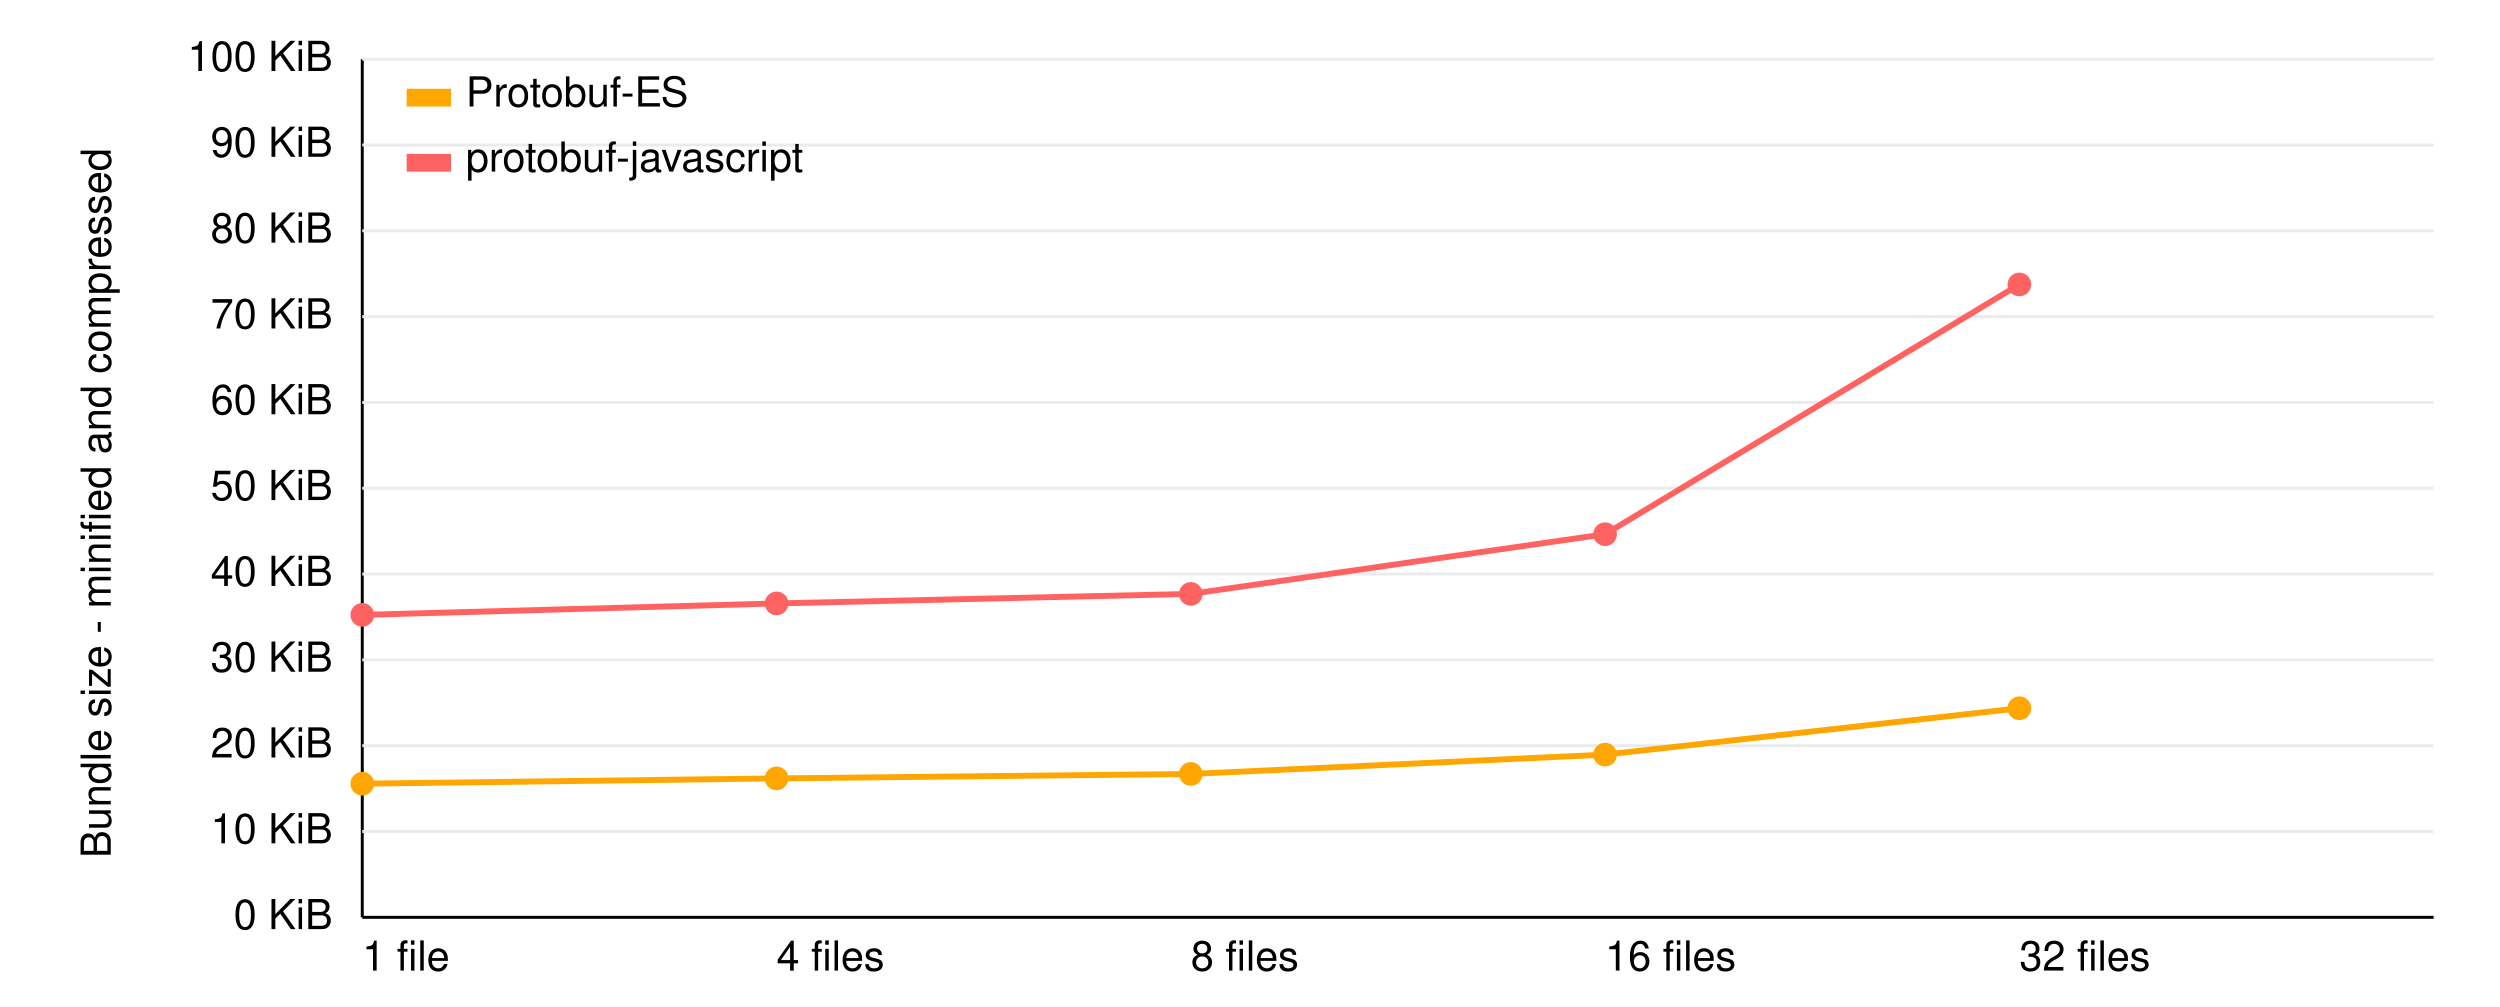
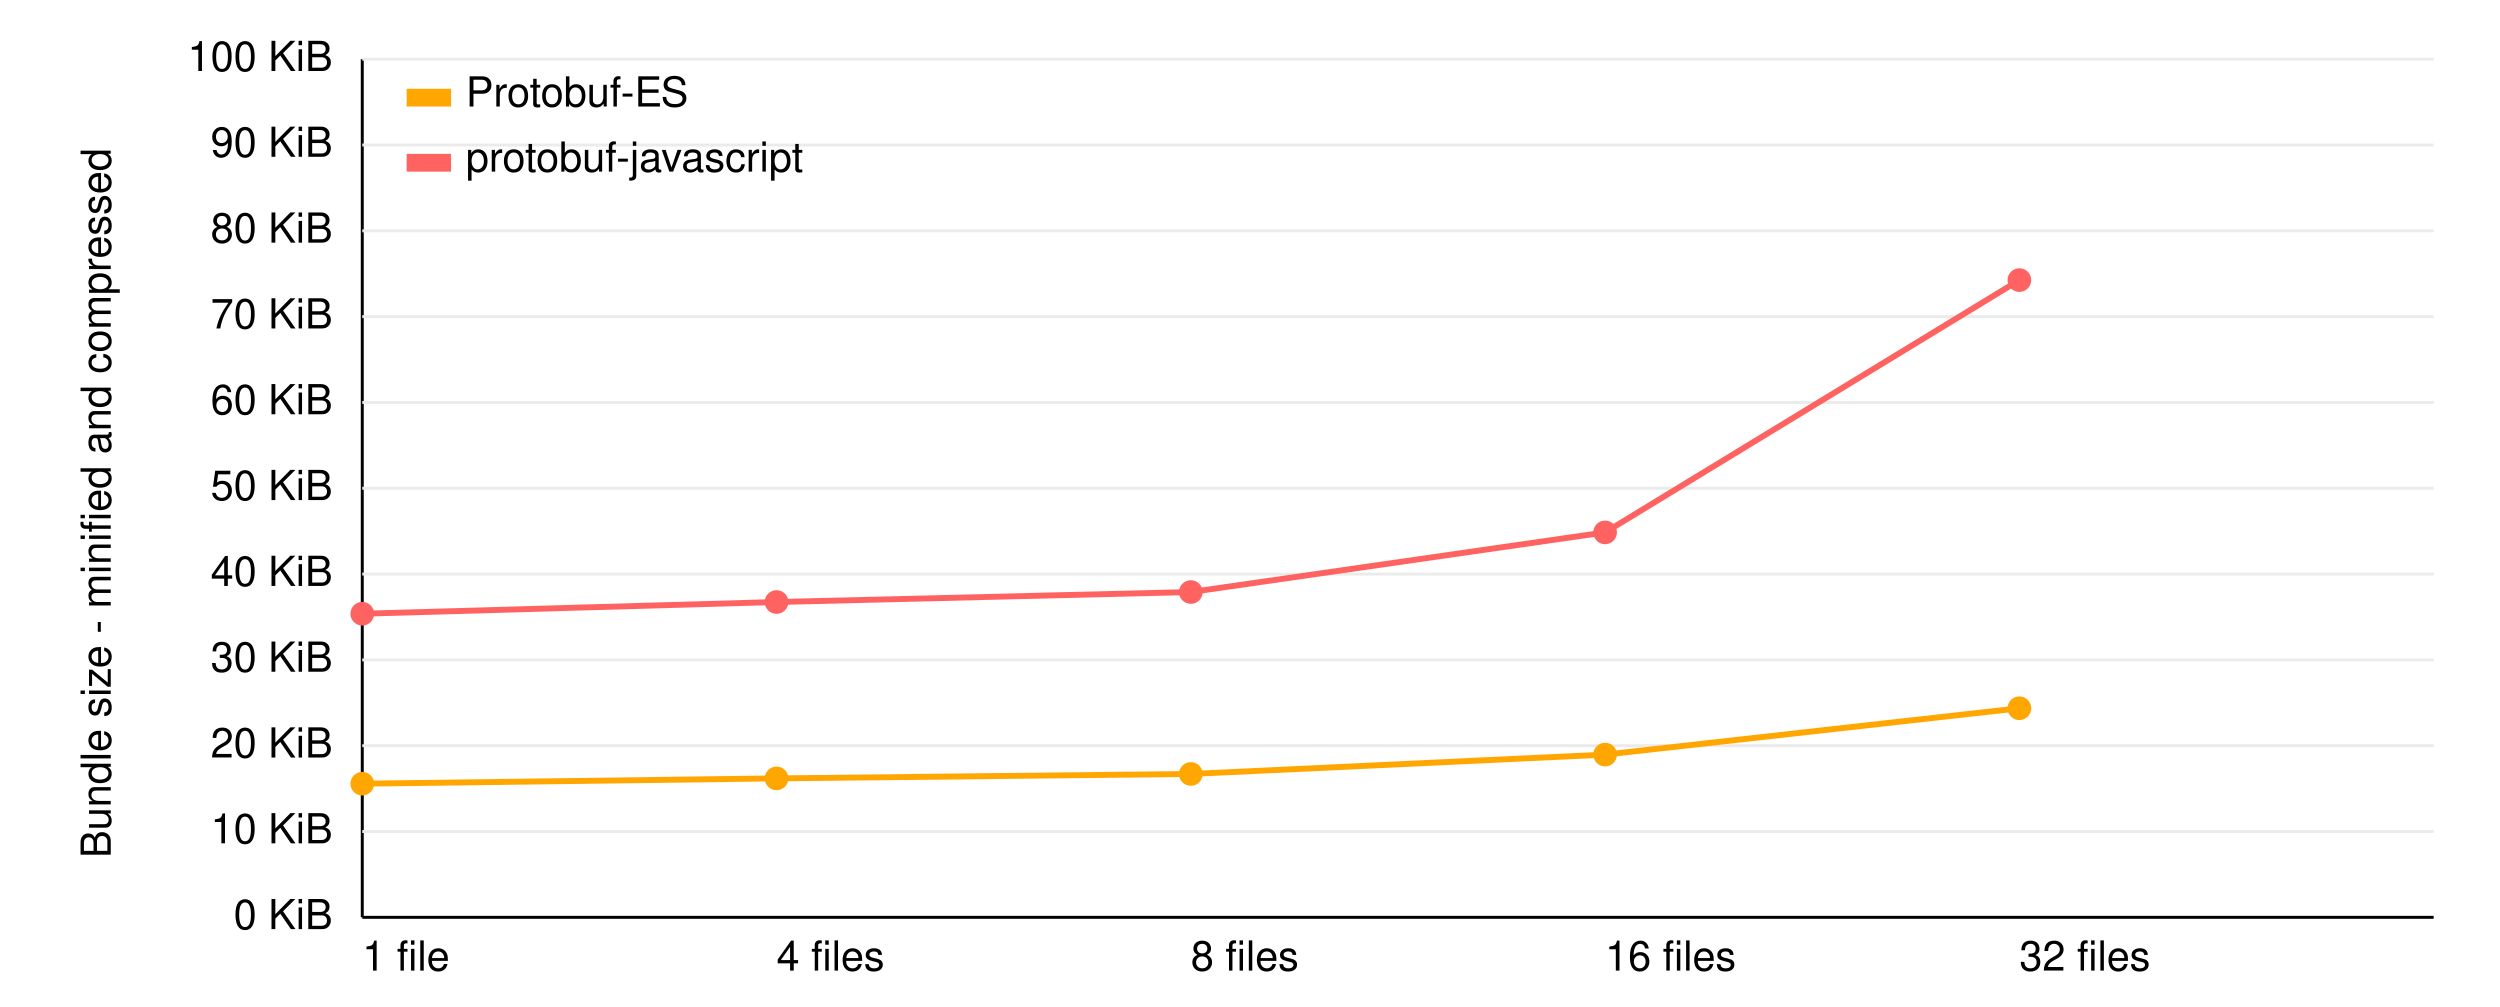
<svg xmlns="http://www.w3.org/2000/svg" version="1.1" width="820px" height="330px" viewBox="0 0 820 340" class="chart">
  <style>
      
      text {
        font: 14px Verdana, Helvetica, Arial, sans-serif;
      }
      
    </style>
  <rect x="-10%" y="-10%" width="120%" height="120%" fill="#ffffff" />
  <g transform="translate(110,310)">
    <line y1="0" x2="700" stroke="black" />
    <text x="0" y="18" text-anchor="start">1 file</text>
    <text x="140" y="18" text-anchor="start">4 files</text>
    <text x="280" y="18" text-anchor="start">8 files</text>
    <text x="420" y="18" text-anchor="start">16 files</text>
    <text x="560" y="18" text-anchor="start">32 files</text>
  </g>
  <g transform="translate(110, 20)">
    <line x1="0" x2="0" y1="0" y2="290" stroke="black" />
    <g transform="rotate(-90), translate(-150,-85)">
      <text text-anchor="middle">Bundle size - minified and compressed</text>
    </g>
    <text x="-10" y="4" text-anchor="end">100 KiB</text>
    <line x1="0" x2="700" y1="0" y2="0" stroke="#ebebeb" />
    <text x="-10" y="33" text-anchor="end">90 KiB</text>
    <line x1="0" x2="700" y1="29" y2="29" stroke="#ebebeb" />
    <text x="-10" y="62" text-anchor="end">80 KiB</text>
    <line x1="0" x2="700" y1="58" y2="58" stroke="#ebebeb" />
    <text x="-10" y="91" text-anchor="end">70 KiB</text>
    <line x1="0" x2="700" y1="87" y2="87" stroke="#ebebeb" />
    <text x="-10" y="120" text-anchor="end">60 KiB</text>
    <line x1="0" x2="700" y1="116" y2="116" stroke="#ebebeb" />
    <text x="-10" y="149" text-anchor="end">50 KiB</text>
    <line x1="0" x2="700" y1="145" y2="145" stroke="#ebebeb" />
    <text x="-10" y="178" text-anchor="end">40 KiB</text>
    <line x1="0" x2="700" y1="174" y2="174" stroke="#ebebeb" />
    <text x="-10" y="207" text-anchor="end">30 KiB</text>
    <line x1="0" x2="700" y1="203" y2="203" stroke="#ebebeb" />
    <text x="-10" y="236" text-anchor="end">20 KiB</text>
    <line x1="0" x2="700" y1="232" y2="232" stroke="#ebebeb" />
    <text x="-10" y="265" text-anchor="end">10 KiB</text>
    <line x1="0" x2="700" y1="261" y2="261" stroke="#ebebeb" />
    <text x="-10" y="294" text-anchor="end">0 KiB</text>
  </g>
  <g transform="translate(110, 20)">
    <polyline fill="none" stroke="#ffa600" stroke-width="2" points="0,244.838 140,243.048 280,241.552 420,235.01 560,219.346">
    </polyline>
    <circle cx="0" cy="244.838" r="4" fill="#ffa600" />
    <circle cx="140" cy="243.048" r="4" fill="#ffa600" />
    <circle cx="280" cy="241.552" r="4" fill="#ffa600" />
    <circle cx="420" cy="235.01" r="4" fill="#ffa600" />
    <circle cx="560" cy="219.346" r="4" fill="#ffa600" />
  </g>
  <g transform="translate(110, 20)">
-     <polyline fill="none" stroke="#ff6361" stroke-width="2" points="0,187.789 140,183.918 280,180.695 420,160.528 560,76.125">
+     <polyline fill="none" stroke="#ff6361" stroke-width="2" points="0,187.398 140,183.442 280,180.072 420,159.913 560,74.652">
    </polyline>
-     <circle cx="0" cy="187.789" r="4" fill="#ff6361" />
-     <circle cx="140" cy="183.918" r="4" fill="#ff6361" />
-     <circle cx="280" cy="180.695" r="4" fill="#ff6361" />
-     <circle cx="420" cy="160.528" r="4" fill="#ff6361" />
-     <circle cx="560" cy="76.125" r="4" fill="#ff6361" />
+     <circle cx="0" cy="187.398" r="4" fill="#ff6361" />
+     <circle cx="140" cy="183.442" r="4" fill="#ff6361" />
+     <circle cx="280" cy="180.072" r="4" fill="#ff6361" />
+     <circle cx="420" cy="159.913" r="4" fill="#ff6361" />
+     <circle cx="560" cy="74.652" r="4" fill="#ff6361" />
  </g>
  <g transform="translate(125, 30)">
    <g transform="translate(0, 0)">
      <rect width="15" height="6" fill="#ffa600" />
      <text x="20" y="6">Protobuf-ES</text>
    </g>
    <g transform="translate(0, 22)">
      <rect width="15" height="6" fill="#ff6361" />
      <text x="20" y="6">protobuf-javascript</text>
    </g>
  </g>
</svg>
